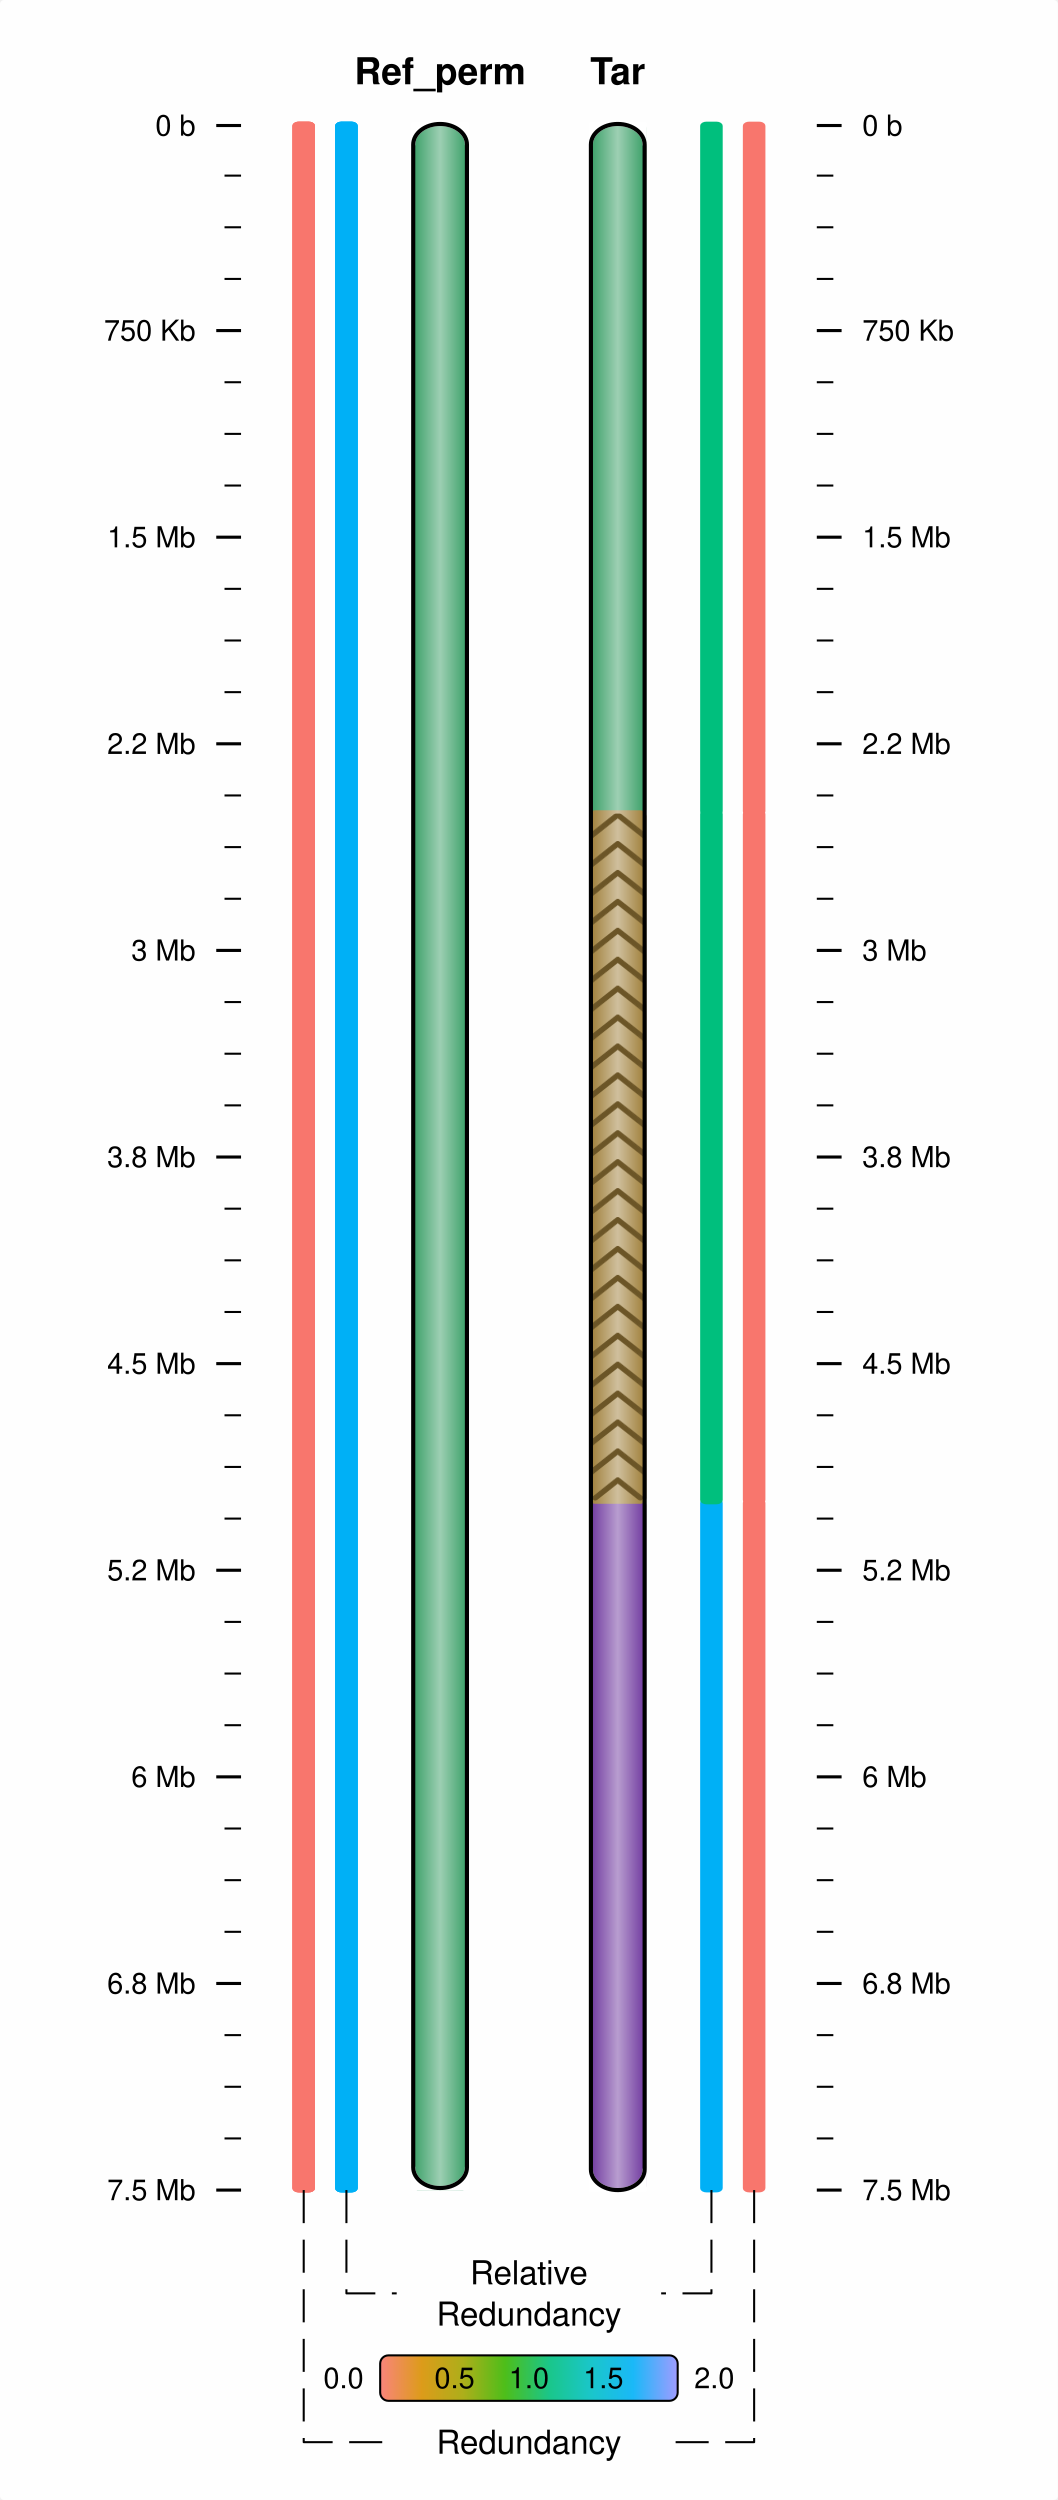
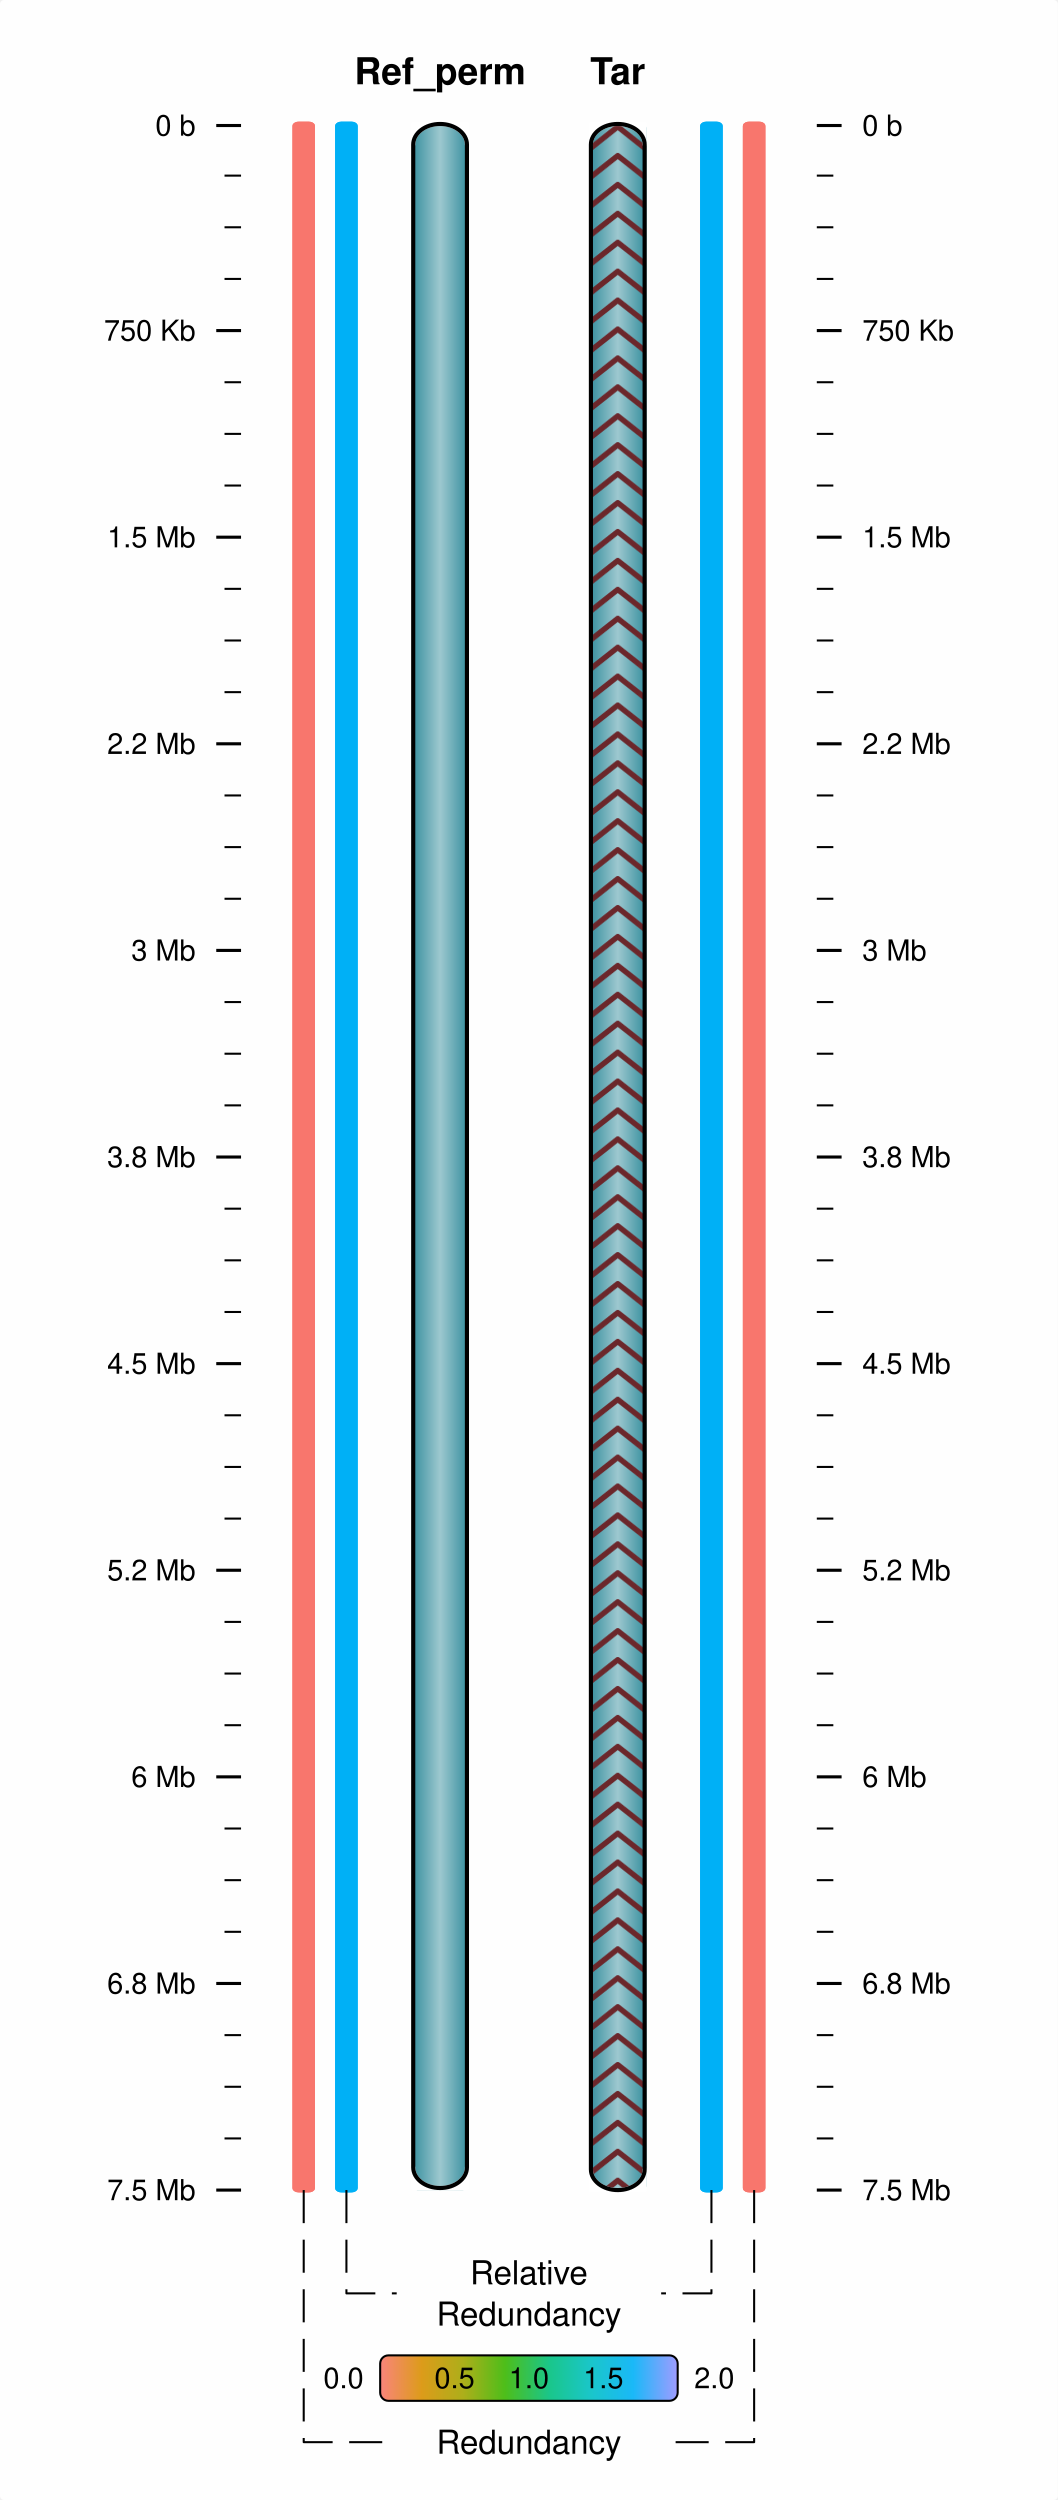
<svg xmlns="http://www.w3.org/2000/svg" viewBox="0 0 256 605">
  <rect x="0" y="0" width="256" height="605" rx="1" ry="1" fill="white" fill-opacity="0.9" stroke="white" stroke-width="0" stroke-opacity="1" />
  <line id="52.33332830.37500058.33332830.375000" x1="52.333" y1="30.375" x2="58.333" y2="30.375" stroke-width="0.75" stroke="black" />
  <text id="47.33332832.825001" x="47.333" y="32.825" dominant-baseline="" baseline-shift="" alignment-baseline="" font-size="7px" font-weight="normal" font-family="Helvetica,Arial" font-variant="normal" text-anchor="end" text-align="start" line-height="125%%">
0 b</text>
  <line id="54.33332842.50000058.33332842.500000" x1="54.333" y1="42.5" x2="58.333" y2="42.5" stroke-width="0.5" stroke="black" />
  <line id="54.33332855.00000058.33332855.000000" x1="54.333" y1="55" x2="58.333" y2="55" stroke-width="0.5" stroke="black" />
  <line id="54.33332867.50000058.33332867.500000" x1="54.333" y1="67.5" x2="58.333" y2="67.5" stroke-width="0.5" stroke="black" />
  <line id="52.33332880.00000058.33332880.000000" x1="52.333" y1="80" x2="58.333" y2="80" stroke-width="0.75" stroke="black" />
  <text id="47.33332882.449997" x="47.333" y="82.45" dominant-baseline="" baseline-shift="" alignment-baseline="" font-size="7px" font-weight="normal" font-family="Helvetica,Arial" font-variant="normal" text-anchor="end" text-align="start" line-height="125%%">
750 Kb</text>
  <line id="54.33332892.50000058.33332892.500000" x1="54.333" y1="92.5" x2="58.333" y2="92.5" stroke-width="0.5" stroke="black" />
  <line id="54.333328105.00000058.333328105.000000" x1="54.333" y1="105" x2="58.333" y2="105" stroke-width="0.5" stroke="black" />
  <line id="54.333328117.50000058.333328117.500000" x1="54.333" y1="117.5" x2="58.333" y2="117.5" stroke-width="0.5" stroke="black" />
  <line id="52.333328130.00000058.333328130.000000" x1="52.333" y1="130" x2="58.333" y2="130" stroke-width="0.75" stroke="black" />
  <text id="47.333328132.449997" x="47.333" y="132.45" dominant-baseline="" baseline-shift="" alignment-baseline="" font-size="7px" font-weight="normal" font-family="Helvetica,Arial" font-variant="normal" text-anchor="end" text-align="start" line-height="125%%">
1.5 Mb</text>
  <line id="54.333328142.50000058.333328142.500000" x1="54.333" y1="142.5" x2="58.333" y2="142.5" stroke-width="0.5" stroke="black" />
  <line id="54.333328155.00000058.333328155.000000" x1="54.333" y1="155" x2="58.333" y2="155" stroke-width="0.5" stroke="black" />
  <line id="54.333328167.50000058.333328167.500000" x1="54.333" y1="167.5" x2="58.333" y2="167.5" stroke-width="0.5" stroke="black" />
  <line id="52.333328180.00000058.333328180.000000" x1="52.333" y1="180" x2="58.333" y2="180" stroke-width="0.75" stroke="black" />
  <text id="47.333328182.449997" x="47.333" y="182.45" dominant-baseline="" baseline-shift="" alignment-baseline="" font-size="7px" font-weight="normal" font-family="Helvetica,Arial" font-variant="normal" text-anchor="end" text-align="start" line-height="125%%">
2.2 Mb</text>
  <line id="54.333328192.50000058.333328192.500000" x1="54.333" y1="192.5" x2="58.333" y2="192.5" stroke-width="0.5" stroke="black" />
  <line id="54.333328205.00000058.333328205.000000" x1="54.333" y1="205" x2="58.333" y2="205" stroke-width="0.5" stroke="black" />
  <line id="54.333328217.50000058.333328217.500000" x1="54.333" y1="217.5" x2="58.333" y2="217.5" stroke-width="0.5" stroke="black" />
  <line id="52.333328230.00000058.333328230.000000" x1="52.333" y1="230" x2="58.333" y2="230" stroke-width="0.75" stroke="black" />
  <text id="47.333328232.449997" x="47.333" y="232.45" dominant-baseline="" baseline-shift="" alignment-baseline="" font-size="7px" font-weight="normal" font-family="Helvetica,Arial" font-variant="normal" text-anchor="end" text-align="start" line-height="125%%">
3 Mb</text>
  <line id="54.333328242.50000058.333328242.500000" x1="54.333" y1="242.5" x2="58.333" y2="242.5" stroke-width="0.5" stroke="black" />
  <line id="54.333328255.00000058.333328255.000000" x1="54.333" y1="255" x2="58.333" y2="255" stroke-width="0.5" stroke="black" />
  <line id="54.333328267.50000058.333328267.500000" x1="54.333" y1="267.5" x2="58.333" y2="267.5" stroke-width="0.5" stroke="black" />
  <line id="52.333328280.00000058.333328280.000000" x1="52.333" y1="280" x2="58.333" y2="280" stroke-width="0.75" stroke="black" />
  <text id="47.333328282.450012" x="47.333" y="282.45" dominant-baseline="" baseline-shift="" alignment-baseline="" font-size="7px" font-weight="normal" font-family="Helvetica,Arial" font-variant="normal" text-anchor="end" text-align="start" line-height="125%%">
3.8 Mb</text>
  <line id="54.333328292.50000058.333328292.500000" x1="54.333" y1="292.5" x2="58.333" y2="292.5" stroke-width="0.5" stroke="black" />
  <line id="54.333328305.00000058.333328305.000000" x1="54.333" y1="305" x2="58.333" y2="305" stroke-width="0.5" stroke="black" />
  <line id="54.333328317.50000058.333328317.500000" x1="54.333" y1="317.5" x2="58.333" y2="317.5" stroke-width="0.5" stroke="black" />
  <line id="52.333328330.00000058.333328330.000000" x1="52.333" y1="330" x2="58.333" y2="330" stroke-width="0.75" stroke="black" />
  <text id="47.333328332.450012" x="47.333" y="332.45" dominant-baseline="" baseline-shift="" alignment-baseline="" font-size="7px" font-weight="normal" font-family="Helvetica,Arial" font-variant="normal" text-anchor="end" text-align="start" line-height="125%%">
4.5 Mb</text>
  <line id="54.333328342.50000058.333328342.500000" x1="54.333" y1="342.5" x2="58.333" y2="342.5" stroke-width="0.5" stroke="black" />
  <line id="54.333328355.00000058.333328355.000000" x1="54.333" y1="355" x2="58.333" y2="355" stroke-width="0.5" stroke="black" />
  <line id="54.333328367.50000058.333328367.500000" x1="54.333" y1="367.5" x2="58.333" y2="367.5" stroke-width="0.5" stroke="black" />
  <line id="52.333328380.00000058.333328380.000000" x1="52.333" y1="380" x2="58.333" y2="380" stroke-width="0.75" stroke="black" />
  <text id="47.333328382.450012" x="47.333" y="382.45" dominant-baseline="" baseline-shift="" alignment-baseline="" font-size="7px" font-weight="normal" font-family="Helvetica,Arial" font-variant="normal" text-anchor="end" text-align="start" line-height="125%%">
5.2 Mb</text>
  <line id="54.333328392.50000058.333328392.500000" x1="54.333" y1="392.5" x2="58.333" y2="392.5" stroke-width="0.5" stroke="black" />
  <line id="54.333328405.00000058.333328405.000000" x1="54.333" y1="405" x2="58.333" y2="405" stroke-width="0.5" stroke="black" />
  <line id="54.333328417.50000058.333328417.500000" x1="54.333" y1="417.5" x2="58.333" y2="417.5" stroke-width="0.5" stroke="black" />
  <line id="52.333328430.00000058.333328430.000000" x1="52.333" y1="430" x2="58.333" y2="430" stroke-width="0.75" stroke="black" />
  <text id="47.333328432.450012" x="47.333" y="432.45" dominant-baseline="" baseline-shift="" alignment-baseline="" font-size="7px" font-weight="normal" font-family="Helvetica,Arial" font-variant="normal" text-anchor="end" text-align="start" line-height="125%%">
6 Mb</text>
  <line id="54.333328442.50000058.333328442.500000" x1="54.333" y1="442.5" x2="58.333" y2="442.5" stroke-width="0.5" stroke="black" />
  <line id="54.333328455.00000058.333328455.000000" x1="54.333" y1="455" x2="58.333" y2="455" stroke-width="0.5" stroke="black" />
  <line id="54.333328467.50000058.333328467.500000" x1="54.333" y1="467.5" x2="58.333" y2="467.5" stroke-width="0.5" stroke="black" />
  <line id="52.333328480.00000058.333328480.000000" x1="52.333" y1="480" x2="58.333" y2="480" stroke-width="0.75" stroke="black" />
  <text id="47.333328482.450012" x="47.333" y="482.45" dominant-baseline="" baseline-shift="" alignment-baseline="" font-size="7px" font-weight="normal" font-family="Helvetica,Arial" font-variant="normal" text-anchor="end" text-align="start" line-height="125%%">
6.8 Mb</text>
  <line id="54.333328492.50000058.333328492.500000" x1="54.333" y1="492.5" x2="58.333" y2="492.5" stroke-width="0.5" stroke="black" />
  <line id="54.333328505.00000058.333328505.000000" x1="54.333" y1="505" x2="58.333" y2="505" stroke-width="0.5" stroke="black" />
  <line id="54.333328517.50000058.333328517.500000" x1="54.333" y1="517.5" x2="58.333" y2="517.5" stroke-width="0.5" stroke="black" />
  <line id="52.333328530.00000058.333328530.000000" x1="52.333" y1="530" x2="58.333" y2="530" stroke-width="0.75" stroke="black" />
  <text id="47.333328532.450012" x="47.333" y="532.45" dominant-baseline="" baseline-shift="" alignment-baseline="" font-size="7px" font-weight="normal" font-family="Helvetica,Arial" font-variant="normal" text-anchor="end" text-align="start" line-height="125%%">
7.5 Mb</text>
  <line id="203.66667230.375000197.66667230.375000" x1="203.667" y1="30.375" x2="197.667" y2="30.375" stroke-width="0.75" stroke="black" />
  <text id="208.66667232.825001" x="208.667" y="32.825" dominant-baseline="" baseline-shift="" alignment-baseline="" font-size="7px" font-weight="normal" font-family="Helvetica,Arial" font-variant="normal" text-anchor="start" text-align="start" line-height="125%%">
0 b</text>
  <line id="201.66667242.500000197.66667242.500000" x1="201.667" y1="42.5" x2="197.667" y2="42.5" stroke-width="0.5" stroke="black" />
  <line id="201.66667255.000000197.66667255.000000" x1="201.667" y1="55" x2="197.667" y2="55" stroke-width="0.5" stroke="black" />
  <line id="201.66667267.500000197.66667267.500000" x1="201.667" y1="67.5" x2="197.667" y2="67.5" stroke-width="0.5" stroke="black" />
  <line id="203.66667280.000000197.66667280.000000" x1="203.667" y1="80" x2="197.667" y2="80" stroke-width="0.75" stroke="black" />
  <text id="208.66667282.449997" x="208.667" y="82.45" dominant-baseline="" baseline-shift="" alignment-baseline="" font-size="7px" font-weight="normal" font-family="Helvetica,Arial" font-variant="normal" text-anchor="start" text-align="start" line-height="125%%">
750 Kb</text>
  <line id="201.66667292.500000197.66667292.500000" x1="201.667" y1="92.5" x2="197.667" y2="92.5" stroke-width="0.5" stroke="black" />
  <line id="201.666672105.000000197.666672105.000000" x1="201.667" y1="105" x2="197.667" y2="105" stroke-width="0.5" stroke="black" />
  <line id="201.666672117.500000197.666672117.500000" x1="201.667" y1="117.5" x2="197.667" y2="117.5" stroke-width="0.5" stroke="black" />
  <line id="203.666672130.000000197.666672130.000000" x1="203.667" y1="130" x2="197.667" y2="130" stroke-width="0.75" stroke="black" />
  <text id="208.666672132.449997" x="208.667" y="132.45" dominant-baseline="" baseline-shift="" alignment-baseline="" font-size="7px" font-weight="normal" font-family="Helvetica,Arial" font-variant="normal" text-anchor="start" text-align="start" line-height="125%%">
1.5 Mb</text>
  <line id="201.666672142.500000197.666672142.500000" x1="201.667" y1="142.5" x2="197.667" y2="142.5" stroke-width="0.5" stroke="black" />
  <line id="201.666672155.000000197.666672155.000000" x1="201.667" y1="155" x2="197.667" y2="155" stroke-width="0.5" stroke="black" />
  <line id="201.666672167.500000197.666672167.500000" x1="201.667" y1="167.5" x2="197.667" y2="167.5" stroke-width="0.5" stroke="black" />
  <line id="203.666672180.000000197.666672180.000000" x1="203.667" y1="180" x2="197.667" y2="180" stroke-width="0.75" stroke="black" />
  <text id="208.666672182.449997" x="208.667" y="182.45" dominant-baseline="" baseline-shift="" alignment-baseline="" font-size="7px" font-weight="normal" font-family="Helvetica,Arial" font-variant="normal" text-anchor="start" text-align="start" line-height="125%%">
2.2 Mb</text>
  <line id="201.666672192.500000197.666672192.500000" x1="201.667" y1="192.5" x2="197.667" y2="192.5" stroke-width="0.5" stroke="black" />
  <line id="201.666672205.000000197.666672205.000000" x1="201.667" y1="205" x2="197.667" y2="205" stroke-width="0.5" stroke="black" />
  <line id="201.666672217.500000197.666672217.500000" x1="201.667" y1="217.5" x2="197.667" y2="217.5" stroke-width="0.5" stroke="black" />
  <line id="203.666672230.000000197.666672230.000000" x1="203.667" y1="230" x2="197.667" y2="230" stroke-width="0.75" stroke="black" />
  <text id="208.666672232.449997" x="208.667" y="232.45" dominant-baseline="" baseline-shift="" alignment-baseline="" font-size="7px" font-weight="normal" font-family="Helvetica,Arial" font-variant="normal" text-anchor="start" text-align="start" line-height="125%%">
3 Mb</text>
  <line id="201.666672242.500000197.666672242.500000" x1="201.667" y1="242.5" x2="197.667" y2="242.5" stroke-width="0.5" stroke="black" />
  <line id="201.666672255.000000197.666672255.000000" x1="201.667" y1="255" x2="197.667" y2="255" stroke-width="0.5" stroke="black" />
  <line id="201.666672267.500000197.666672267.500000" x1="201.667" y1="267.5" x2="197.667" y2="267.5" stroke-width="0.5" stroke="black" />
  <line id="203.666672280.000000197.666672280.000000" x1="203.667" y1="280" x2="197.667" y2="280" stroke-width="0.75" stroke="black" />
  <text id="208.666672282.450012" x="208.667" y="282.45" dominant-baseline="" baseline-shift="" alignment-baseline="" font-size="7px" font-weight="normal" font-family="Helvetica,Arial" font-variant="normal" text-anchor="start" text-align="start" line-height="125%%">
3.8 Mb</text>
  <line id="201.666672292.500000197.666672292.500000" x1="201.667" y1="292.5" x2="197.667" y2="292.5" stroke-width="0.5" stroke="black" />
  <line id="201.666672305.000000197.666672305.000000" x1="201.667" y1="305" x2="197.667" y2="305" stroke-width="0.5" stroke="black" />
  <line id="201.666672317.500000197.666672317.500000" x1="201.667" y1="317.5" x2="197.667" y2="317.5" stroke-width="0.5" stroke="black" />
  <line id="203.666672330.000000197.666672330.000000" x1="203.667" y1="330" x2="197.667" y2="330" stroke-width="0.75" stroke="black" />
  <text id="208.666672332.450012" x="208.667" y="332.45" dominant-baseline="" baseline-shift="" alignment-baseline="" font-size="7px" font-weight="normal" font-family="Helvetica,Arial" font-variant="normal" text-anchor="start" text-align="start" line-height="125%%">
4.5 Mb</text>
  <line id="201.666672342.500000197.666672342.500000" x1="201.667" y1="342.5" x2="197.667" y2="342.5" stroke-width="0.5" stroke="black" />
  <line id="201.666672355.000000197.666672355.000000" x1="201.667" y1="355" x2="197.667" y2="355" stroke-width="0.5" stroke="black" />
  <line id="201.666672367.500000197.666672367.500000" x1="201.667" y1="367.5" x2="197.667" y2="367.5" stroke-width="0.5" stroke="black" />
  <line id="203.666672380.000000197.666672380.000000" x1="203.667" y1="380" x2="197.667" y2="380" stroke-width="0.75" stroke="black" />
  <text id="208.666672382.450012" x="208.667" y="382.45" dominant-baseline="" baseline-shift="" alignment-baseline="" font-size="7px" font-weight="normal" font-family="Helvetica,Arial" font-variant="normal" text-anchor="start" text-align="start" line-height="125%%">
5.2 Mb</text>
  <line id="201.666672392.500000197.666672392.500000" x1="201.667" y1="392.5" x2="197.667" y2="392.5" stroke-width="0.5" stroke="black" />
  <line id="201.666672405.000000197.666672405.000000" x1="201.667" y1="405" x2="197.667" y2="405" stroke-width="0.5" stroke="black" />
  <line id="201.666672417.500000197.666672417.500000" x1="201.667" y1="417.5" x2="197.667" y2="417.5" stroke-width="0.5" stroke="black" />
  <line id="203.666672430.000000197.666672430.000000" x1="203.667" y1="430" x2="197.667" y2="430" stroke-width="0.75" stroke="black" />
  <text id="208.666672432.450012" x="208.667" y="432.45" dominant-baseline="" baseline-shift="" alignment-baseline="" font-size="7px" font-weight="normal" font-family="Helvetica,Arial" font-variant="normal" text-anchor="start" text-align="start" line-height="125%%">
6 Mb</text>
  <line id="201.666672442.500000197.666672442.500000" x1="201.667" y1="442.5" x2="197.667" y2="442.5" stroke-width="0.5" stroke="black" />
  <line id="201.666672455.000000197.666672455.000000" x1="201.667" y1="455" x2="197.667" y2="455" stroke-width="0.5" stroke="black" />
  <line id="201.666672467.500000197.666672467.500000" x1="201.667" y1="467.5" x2="197.667" y2="467.5" stroke-width="0.5" stroke="black" />
  <line id="203.666672480.000000197.666672480.000000" x1="203.667" y1="480" x2="197.667" y2="480" stroke-width="0.75" stroke="black" />
  <text id="208.666672482.450012" x="208.667" y="482.45" dominant-baseline="" baseline-shift="" alignment-baseline="" font-size="7px" font-weight="normal" font-family="Helvetica,Arial" font-variant="normal" text-anchor="start" text-align="start" line-height="125%%">
6.8 Mb</text>
  <line id="201.666672492.500000197.666672492.500000" x1="201.667" y1="492.5" x2="197.667" y2="492.5" stroke-width="0.5" stroke="black" />
  <line id="201.666672505.000000197.666672505.000000" x1="201.667" y1="505" x2="197.667" y2="505" stroke-width="0.5" stroke="black" />
  <line id="201.666672517.500000197.666672517.500000" x1="201.667" y1="517.5" x2="197.667" y2="517.5" stroke-width="0.5" stroke="black" />
  <line id="203.666672530.000000197.666672530.000000" x1="203.667" y1="530" x2="197.667" y2="530" stroke-width="0.75" stroke="black" />
  <text id="208.666672532.450012" x="208.667" y="532.45" dominant-baseline="" baseline-shift="" alignment-baseline="" font-size="7px" font-weight="normal" font-family="Helvetica,Arial" font-variant="normal" text-anchor="start" text-align="start" line-height="125%%">
7.5 Mb</text>
  <defs id="">
    <linearGradient id="grad100.00000030.000000" x1="0%" y1="0%" x2="100%" y2="0%">
-       <stop offset="0%" stop-color="#3BA068" stop-opacity="1" />
-       <stop offset="50%" stop-color="#9DCFB3" stop-opacity="1" />
-       <stop offset="100%" stop-color="#3BA068" stop-opacity="1" />
+       <stop offset="0%" stop-color="#3B91A0" stop-opacity="1" />
+       <stop offset="50%" stop-color="#9DC8CF" stop-opacity="1" />
+       <stop offset="100%" stop-color="#3B91A0" stop-opacity="1" />
    </linearGradient>
  </defs>
  <rect x="100" y="30" width="13" height="500" rx="1" ry="1" fill="url(#grad100.00000030.000000)" fill-opacity="1" stroke-width="0.75" stroke-opacity="1" />
  <defs id="">
    <linearGradient id="grad100.00000030.000000NRC" x1="0%" y1="0%" x2="100%" y2="0%">
      <stop offset="100%" stop-color="#00B0F6" stop-opacity="1" />
    </linearGradient>
  </defs>
  <rect x="81.667" y="30" width="4.333" height="500" rx="1" ry="0.5" fill="url(#grad100.00000030.000000NRC)" fill-opacity="1" stroke="url(#grad100.00000030.000000NRC)" stroke-width="1.125" stroke-opacity="1" />
  <defs id="">
    <linearGradient id="grad100.00000030.000000NRCRedun" x1="0%" y1="0%" x2="100%" y2="0%">
      <stop offset="100%" stop-color="#F8766D" stop-opacity="1" />
    </linearGradient>
  </defs>
  <rect x="71.333" y="30" width="4.333" height="500" rx="1" ry="0.5" fill="url(#grad100.00000030.000000NRCRedun)" fill-opacity="1" stroke="url(#grad100.00000030.000000NRCRedun)" stroke-width="1.125" stroke-opacity="1" />
  <defs id="">
    <linearGradient id="grad143.00000030.000000" x1="0%" y1="0%" x2="100%" y2="0%">
-       <stop offset="0%" stop-color="#3BA068" stop-opacity="1" />
-       <stop offset="50%" stop-color="#9DCFB3" stop-opacity="1" />
-       <stop offset="100%" stop-color="#3BA068" stop-opacity="1" />
-     </linearGradient>
-   </defs>
-   <rect x="143" y="30" width="13" height="166.819" rx="1" ry="1" fill="url(#grad143.00000030.000000)" fill-opacity="1" stroke="url(#grad143.00000030.000000)" stroke-width="0.75" stroke-opacity="1" />
+       <stop offset="0%" stop-color="#3B91A0" stop-opacity="1" />
+       <stop offset="50%" stop-color="#9DC8CF" stop-opacity="1" />
+       <stop offset="100%" stop-color="#3B91A0" stop-opacity="1" />
+     </linearGradient>
+   </defs>
+   <rect x="143" y="30" width="13" height="500" rx="1" ry="1" fill="url(#grad143.00000030.000000)" fill-opacity="1" stroke="url(#grad143.00000030.000000)" stroke-width="0.75" stroke-opacity="1" />
  <defs id="">
    <linearGradient id="grad143.00000030.000000NRC" x1="0%" y1="0%" x2="100%" y2="0%">
-       <stop offset="100%" stop-color="#00BF7D" stop-opacity="1" />
-     </linearGradient>
-   </defs>
-   <rect x="170" y="30" width="4.333" height="166.819" rx="1" ry="0.5" fill="url(#grad143.00000030.000000NRC)" fill-opacity="1" stroke="url(#grad143.00000030.000000NRC)" stroke-width="1.125" stroke-opacity="1" />
+       <stop offset="100%" stop-color="#00B0F6" stop-opacity="1" />
+     </linearGradient>
+   </defs>
+   <rect x="170" y="30" width="4.333" height="500" rx="1" ry="0.5" fill="url(#grad143.00000030.000000NRC)" fill-opacity="1" stroke="url(#grad143.00000030.000000NRC)" stroke-width="1.125" stroke-opacity="1" />
  <defs id="">
    <linearGradient id="grad143.00000030.000000NRCRedun" x1="0%" y1="0%" x2="100%" y2="0%">
      <stop offset="100%" stop-color="#F8766D" stop-opacity="1" />
    </linearGradient>
  </defs>
-   <rect x="180.333" y="30" width="4.333" height="166.819" rx="1" ry="0.5" fill="url(#grad143.00000030.000000NRCRedun)" fill-opacity="1" stroke="url(#grad143.00000030.000000NRCRedun)" stroke-width="1.125" stroke-opacity="1" />
+   <rect x="180.333" y="30" width="4.333" height="500" rx="1" ry="0.5" fill="url(#grad143.00000030.000000NRCRedun)" fill-opacity="1" stroke="url(#grad143.00000030.000000NRCRedun)" stroke-width="1.125" stroke-opacity="1" />
  <defs id="">
    <linearGradient id="grad100.00000030.000000" x1="0%" y1="0%" x2="100%" y2="0%">
-       <stop offset="0%" stop-color="#713BA0" stop-opacity="1" />
-       <stop offset="50%" stop-color="#B89DCF" stop-opacity="1" />
-       <stop offset="100%" stop-color="#713BA0" stop-opacity="1" />
+       <stop offset="0%" stop-color="#A03B41" stop-opacity="1" />
+       <stop offset="50%" stop-color="#CF9DA0" stop-opacity="1" />
+       <stop offset="100%" stop-color="#A03B41" stop-opacity="1" />
    </linearGradient>
  </defs>
  <rect x="100" y="30" width="13" height="500" rx="1" ry="1" fill="url(#grad100.00000030.000000)" fill-opacity="1" stroke-width="0.75" stroke-opacity="1" />
  <defs id="">
    <linearGradient id="grad100.00000030.000000NRC" x1="0%" y1="0%" x2="100%" y2="0%">
      <stop offset="100%" stop-color="#00B0F6" stop-opacity="1" />
    </linearGradient>
  </defs>
  <rect x="81.667" y="30" width="4.333" height="500" rx="1" ry="0.5" fill="url(#grad100.00000030.000000NRC)" fill-opacity="1" stroke="url(#grad100.00000030.000000NRC)" stroke-width="1.125" stroke-opacity="1" />
  <defs id="">
    <linearGradient id="grad100.00000030.000000NRCRedun" x1="0%" y1="0%" x2="100%" y2="0%">
      <stop offset="100%" stop-color="#F8766D" stop-opacity="1" />
    </linearGradient>
  </defs>
  <rect x="71.333" y="30" width="4.333" height="500" rx="1" ry="0.5" fill="url(#grad100.00000030.000000NRCRedun)" fill-opacity="1" stroke="url(#grad100.00000030.000000NRCRedun)" stroke-width="1.125" stroke-opacity="1" />
  <defs id="">
-     <linearGradient id="grad143.000000363.213409" x1="0%" y1="0%" x2="100%" y2="0%">
-       <stop offset="0%" stop-color="#713BA0" stop-opacity="1" />
-       <stop offset="50%" stop-color="#B89DCF" stop-opacity="1" />
-       <stop offset="100%" stop-color="#713BA0" stop-opacity="1" />
-     </linearGradient>
-   </defs>
-   <rect x="143" y="363.213" width="13" height="166.787" rx="1" ry="1" fill="url(#grad143.000000363.213409)" fill-opacity="1" stroke="url(#grad143.000000363.213409)" stroke-width="0.75" stroke-opacity="1" />
-   <defs id="">
-     <linearGradient id="grad143.000000363.213409NRC" x1="0%" y1="0%" x2="100%" y2="0%">
-       <stop offset="100%" stop-color="#00B0F6" stop-opacity="1" />
-     </linearGradient>
-   </defs>
-   <rect x="170" y="363.213" width="4.333" height="166.787" rx="1" ry="0.5" fill="url(#grad143.000000363.213409NRC)" fill-opacity="1" stroke="url(#grad143.000000363.213409NRC)" stroke-width="1.125" stroke-opacity="1" />
-   <defs id="">
-     <linearGradient id="grad143.000000363.213409NRCRedun" x1="0%" y1="0%" x2="100%" y2="0%">
-       <stop offset="100%" stop-color="#F8766D" stop-opacity="1" />
-     </linearGradient>
-   </defs>
-   <rect x="180.333" y="363.213" width="4.333" height="166.787" rx="1" ry="0.5" fill="url(#grad143.000000363.213409NRCRedun)" fill-opacity="1" stroke="url(#grad143.000000363.213409NRCRedun)" stroke-width="1.125" stroke-opacity="1" />
-   <defs id="">
-     <linearGradient id="grad100.00000030.000000" x1="0%" y1="0%" x2="100%" y2="0%">
-       <stop offset="0%" stop-color="#A0803B" stop-opacity="1" />
-       <stop offset="50%" stop-color="#CFBF9D" stop-opacity="1" />
-       <stop offset="100%" stop-color="#A0803B" stop-opacity="1" />
-     </linearGradient>
-   </defs>
-   <rect x="100" y="30" width="13" height="500" rx="1" ry="1" fill="url(#grad100.00000030.000000)" fill-opacity="1" stroke-width="0.75" stroke-opacity="1" />
-   <defs id="">
-     <linearGradient id="grad100.00000030.000000NRC" x1="0%" y1="0%" x2="100%" y2="0%">
-       <stop offset="100%" stop-color="#00B0F6" stop-opacity="1" />
-     </linearGradient>
-   </defs>
-   <rect x="81.667" y="30" width="4.333" height="500" rx="1" ry="0.5" fill="url(#grad100.00000030.000000NRC)" fill-opacity="1" stroke="url(#grad100.00000030.000000NRC)" stroke-width="1.125" stroke-opacity="1" />
-   <defs id="">
-     <linearGradient id="grad100.00000030.000000NRCRedun" x1="0%" y1="0%" x2="100%" y2="0%">
-       <stop offset="100%" stop-color="#F8766D" stop-opacity="1" />
-     </linearGradient>
-   </defs>
-   <rect x="71.333" y="30" width="4.333" height="500" rx="1" ry="0.5" fill="url(#grad100.00000030.000000NRCRedun)" fill-opacity="1" stroke="url(#grad100.00000030.000000NRCRedun)" stroke-width="1.125" stroke-opacity="1" />
-   <defs id="">
-     <linearGradient id="grad143.000000196.519531" x1="0%" y1="0%" x2="100%" y2="0%">
-       <stop offset="0%" stop-color="#A0803B" stop-opacity="1" />
-       <stop offset="50%" stop-color="#CFBF9D" stop-opacity="1" />
-       <stop offset="100%" stop-color="#A0803B" stop-opacity="1" />
-     </linearGradient>
-   </defs>
-   <rect x="143" y="196.52" width="13" height="166.964" rx="1" ry="1" fill="url(#grad143.000000196.519531)" fill-opacity="1" stroke="url(#grad143.000000196.519531)" stroke-width="0.75" stroke-opacity="1" />
-   <defs id="">
-     <pattern id="Wavy143.000000196.519531" x="143" y="196.52" width="13" height="7" patternUnits="userSpaceOnUse">
-       <path id="" d="m -0.665,6.335 l 7.165,-5.67 l 7.165,5.67 " fill="none" fill-opacity="0.9" stroke="#6B5527" stroke-opacity="1" stroke-linejoin="round" stroke-width="1.33" />
+     <linearGradient id="grad143.00000030.000000" x1="0%" y1="0%" x2="100%" y2="0%">
+       <stop offset="0%" stop-color="#A03B41" stop-opacity="1" />
+       <stop offset="50%" stop-color="#CF9DA0" stop-opacity="1" />
+       <stop offset="100%" stop-color="#A03B41" stop-opacity="1" />
+     </linearGradient>
+   </defs>
+   <rect x="143" y="30" width="13" height="500" rx="1" ry="1" fill="url(#grad143.00000030.000000)" fill-opacity="1" stroke="url(#grad143.00000030.000000)" stroke-width="0.75" stroke-opacity="1" />
+   <defs id="">
+     <pattern id="Wavy143.00000030.000000" x="143" y="30" width="13" height="7" patternUnits="userSpaceOnUse">
+       <path id="" d="m -0.665,6.335 l 7.165,-5.67 l 7.165,5.67 " fill="none" fill-opacity="0.9" stroke="#6B272B" stroke-opacity="1" stroke-linejoin="round" stroke-width="1.33" />
    </pattern>
  </defs>
-   <rect x="143" y="196.52" width="13" height="166.964" rx="1" ry="1" fill="url(#Wavy143.000000196.519531)" fill-opacity="1" stroke="url(#grad143.000000196.519531)" stroke-width="0.75" stroke-opacity="1" />
-   <defs id="">
-     <linearGradient id="grad143.000000196.519531NRC" x1="0%" y1="0%" x2="100%" y2="0%">
-       <stop offset="100%" stop-color="#00BF7D" stop-opacity="1" />
-     </linearGradient>
-   </defs>
-   <rect x="170" y="196.52" width="4.333" height="166.964" rx="1" ry="0.5" fill="url(#grad143.000000196.519531NRC)" fill-opacity="1" stroke="url(#grad143.000000196.519531NRC)" stroke-width="1.125" stroke-opacity="1" />
-   <defs id="">
-     <linearGradient id="grad143.000000196.519531NRCRedun" x1="0%" y1="0%" x2="100%" y2="0%">
-       <stop offset="100%" stop-color="#F8766D" stop-opacity="1" />
-     </linearGradient>
-   </defs>
-   <rect x="180.333" y="196.52" width="4.333" height="166.964" rx="1" ry="0.5" fill="url(#grad143.000000196.519531NRCRedun)" fill-opacity="1" stroke="url(#grad143.000000196.519531NRCRedun)" stroke-width="1.125" stroke-opacity="1" />
+   <rect x="143" y="30" width="13" height="500" rx="1" ry="1" fill="url(#Wavy143.00000030.000000)" fill-opacity="1" stroke="url(#grad143.00000030.000000)" stroke-width="0.75" stroke-opacity="1" />
+   <defs id="">
+     <linearGradient id="grad143.00000030.000000NRC" x1="0%" y1="0%" x2="100%" y2="0%">
+       <stop offset="100%" stop-color="#00BFC4" stop-opacity="1" />
+     </linearGradient>
+   </defs>
+   <rect x="170" y="30" width="4.333" height="500" rx="1" ry="0.5" fill="url(#grad143.00000030.000000NRC)" fill-opacity="1" stroke="url(#grad143.00000030.000000NRC)" stroke-width="1.125" stroke-opacity="1" />
+   <defs id="">
+     <linearGradient id="grad143.00000030.000000NRCRedun" x1="0%" y1="0%" x2="100%" y2="0%">
+       <stop offset="100%" stop-color="#F8766D" stop-opacity="1" />
+     </linearGradient>
+   </defs>
+   <rect x="180.333" y="30" width="4.333" height="500" rx="1" ry="0.5" fill="url(#grad143.00000030.000000NRCRedun)" fill-opacity="1" stroke="url(#grad143.00000030.000000NRCRedun)" stroke-width="1.125" stroke-opacity="1" />
  <path id="rhs100.00000030.000000" d="M 100,524.5 a 6.5,5 0 0,0 13,0 v 5 h -13 v -5 z " fill="white" fill-opacity="1" stroke="white" stroke-opacity="1" stroke-linejoin="round" stroke-width="1" />
  <path id="rhs100.00000030.000000" d="M 113,35 a 6.5,5 0 0,0 -13,0 v -5 h 13 v 5 z " fill="white" fill-opacity="1" stroke="white" stroke-opacity="1" stroke-linejoin="round" stroke-width="1" />
  <path id="100.00000030.000000" d="M 100,35 v 489.5 a 6.5,5 0 0,0 13,0 v -489.5 a 6.5,5 0 0,0 -13,0 z " fill="none" fill-opacity="0.9" stroke="black" stroke-opacity="1" stroke-linejoin="round" stroke-width="1" />
  <path id="rhs100.00000030.000000" d="M 143,525 a 6.5,5 0 0,0 13,0 v 5 h -13 v -5 z " fill="white" fill-opacity="1" stroke="white" stroke-opacity="1" stroke-linejoin="round" stroke-width="1" />
  <path id="rhs100.00000030.000000" d="M 156,35 a 6.5,5 0 0,0 -13,0 v -5 h 13 v 5 z " fill="white" fill-opacity="1" stroke="white" stroke-opacity="1" stroke-linejoin="round" stroke-width="1" />
  <path id="143.00000030.000000" d="M 143,35 v 490 a 6.5,5 0 0,0 13,0 v -490 a 6.5,5 0 0,0 -13,0 z " fill="none" fill-opacity="0.9" stroke="black" stroke-opacity="1" stroke-linejoin="round" stroke-width="1" />
  <text id="106.50000020.400000" x="106.5" y="20.4" dominant-baseline="" baseline-shift="" alignment-baseline="" font-size="9px" font-weight="bold" font-family="Helvetica,Arial" font-variant="normal" text-anchor="middle" text-align="start" line-height="125%%">
Ref_perm</text>
  <text id="149.50000020.400000" x="149.5" y="20.4" dominant-baseline="" baseline-shift="" alignment-baseline="" font-size="9px" font-weight="bold" font-family="Helvetica,Arial" font-variant="normal" text-anchor="middle" text-align="start" line-height="125%%">
Tar</text>
  <defs id="">
    <linearGradient id="grad92.000000570.000000" x1="0%" y1="0%" x2="100%" y2="0%">
      <stop offset="0%" stop-color="#F8766D" stop-opacity="1" />
      <stop offset="14%" stop-color="#D89000" stop-opacity="1" />
      <stop offset="28%" stop-color="#A3A500" stop-opacity="1" />
      <stop offset="42%" stop-color="#39B600" stop-opacity="1" />
      <stop offset="57%" stop-color="#00BF7D" stop-opacity="1" />
      <stop offset="71%" stop-color="#00BFC4" stop-opacity="1" />
      <stop offset="85%" stop-color="#00B0F6" stop-opacity="1" />
      <stop offset="100%" stop-color="#9590FF" stop-opacity="1" />
    </linearGradient>
  </defs>
  <rect x="92" y="570" width="72" height="11" rx="2" ry="2" fill="url(#grad92.000000570.000000)" fill-opacity="0.9" stroke="black" stroke-width="0.5" stroke-opacity="1" />
  <text id="128.000000552.799988" x="128" y="552.8" dominant-baseline="" baseline-shift="" alignment-baseline="" font-size="8px" font-family="Helvetica,Arial" font-variant="normal" text-anchor="middle" text-align="start" line-height="125%%">
Relative</text>
  <text id="128.000000562.799988" x="128" y="562.8" dominant-baseline="" baseline-shift="" alignment-baseline="" font-size="8px" font-family="Helvetica,Arial" font-variant="normal" text-anchor="middle" text-align="start" line-height="125%%">
Redundancy</text>
  <text id="128.000000593.799988" x="128" y="593.8" dominant-baseline="" baseline-shift="" alignment-baseline="" font-size="8px" font-family="Helvetica,Arial" font-variant="normal" text-anchor="middle" text-align="start" line-height="125%%">
Redundancy</text>
  <text id="88.000000575.500000" x="88" y="575.5" dy="2.45" dominant-baseline="" baseline-shift="" alignment-baseline="" font-size="7px" font-family="Helvetica,Arial" font-variant="normal" text-anchor="end" text-align="start" line-height="125%%">
0.0</text>
  <text id="168.000000575.500000" x="168" y="575.5" dy="2.45" dominant-baseline="" baseline-shift="" alignment-baseline="" font-size="7px" font-family="Helvetica,Arial" font-variant="normal" text-anchor="start" text-align="start" line-height="125%%">
2.0</text>
  <text id="110.000000575.500000" x="110" y="575.5" dy="2.45" dominant-baseline="" baseline-shift="" alignment-baseline="" font-size="7px" font-family="Helvetica,Arial" font-variant="normal" text-anchor="middle" text-align="start" line-height="125%%">
0.5</text>
  <text id="128.000000575.500000" x="128" y="575.5" dy="2.45" dominant-baseline="" baseline-shift="" alignment-baseline="" font-size="7px" font-family="Helvetica,Arial" font-variant="normal" text-anchor="middle" text-align="start" line-height="125%%">
1.0</text>
  <text id="146.000000575.500000" x="146" y="575.5" dy="2.45" dominant-baseline="" baseline-shift="" alignment-baseline="" font-size="7px" font-family="Helvetica,Arial" font-variant="normal" text-anchor="middle" text-align="start" line-height="125%%">
1.5</text>
  <path id="" d="M 83.833,530 V 555 H 96 " fill="none" fill-opacity="0.9" stroke="black" stroke-opacity="1" stroke-linejoin="round" stroke-dasharray="8 4" stroke-width="0.5" />
  <path id="" d="M 172.167,530 V 555 H 160 " fill="none" fill-opacity="0.9" stroke="black" stroke-opacity="1" stroke-linejoin="round" stroke-dasharray="8 4" stroke-width="0.5" />
  <path id="" d="M 73.5,530 V 591 H 96 " fill="none" fill-opacity="0.9" stroke="black" stroke-opacity="1" stroke-linejoin="round" stroke-dasharray="8 4" stroke-width="0.5" />
  <path id="" d="M 182.5,530 V 591 H 160 " fill="none" fill-opacity="0.9" stroke="black" stroke-opacity="1" stroke-linejoin="round" stroke-dasharray="8 4" stroke-width="0.5" />
</svg>
